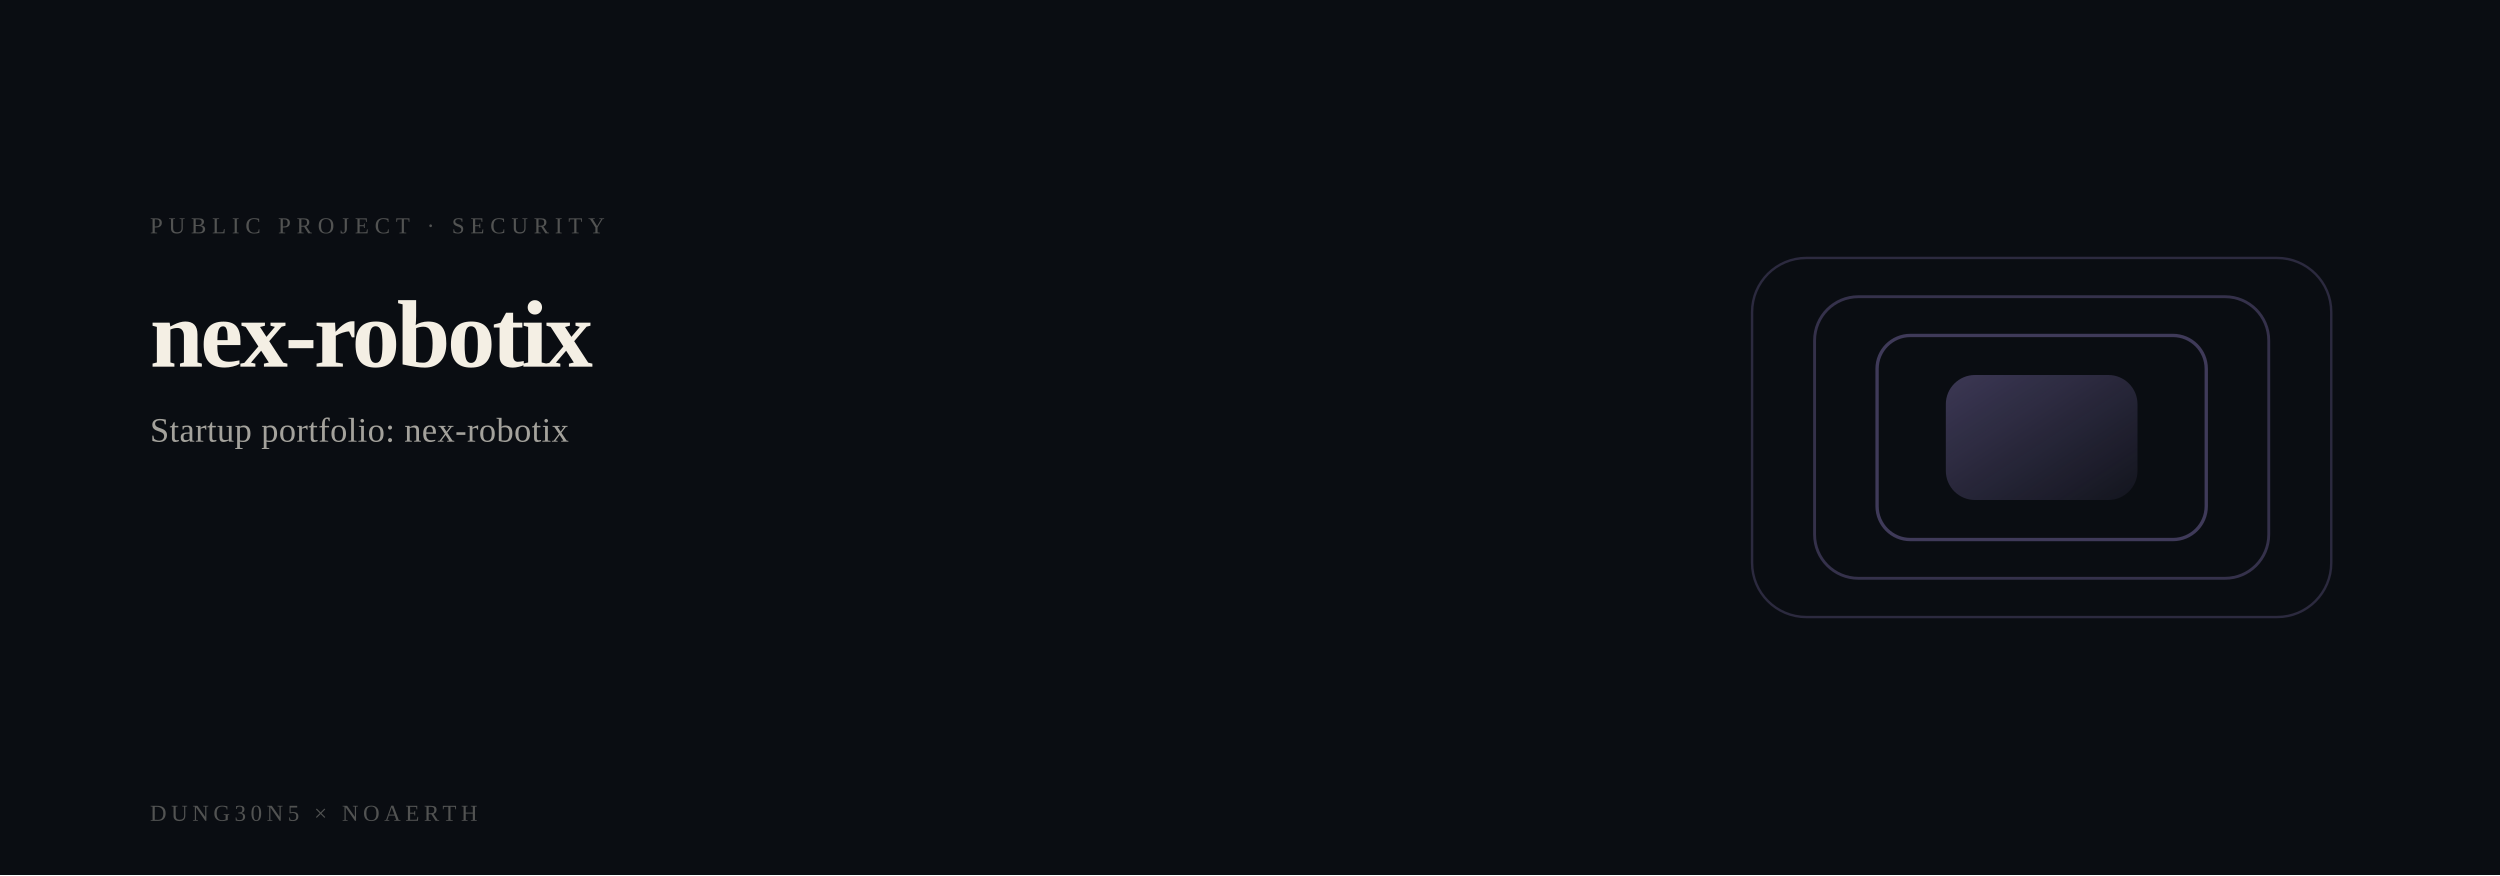
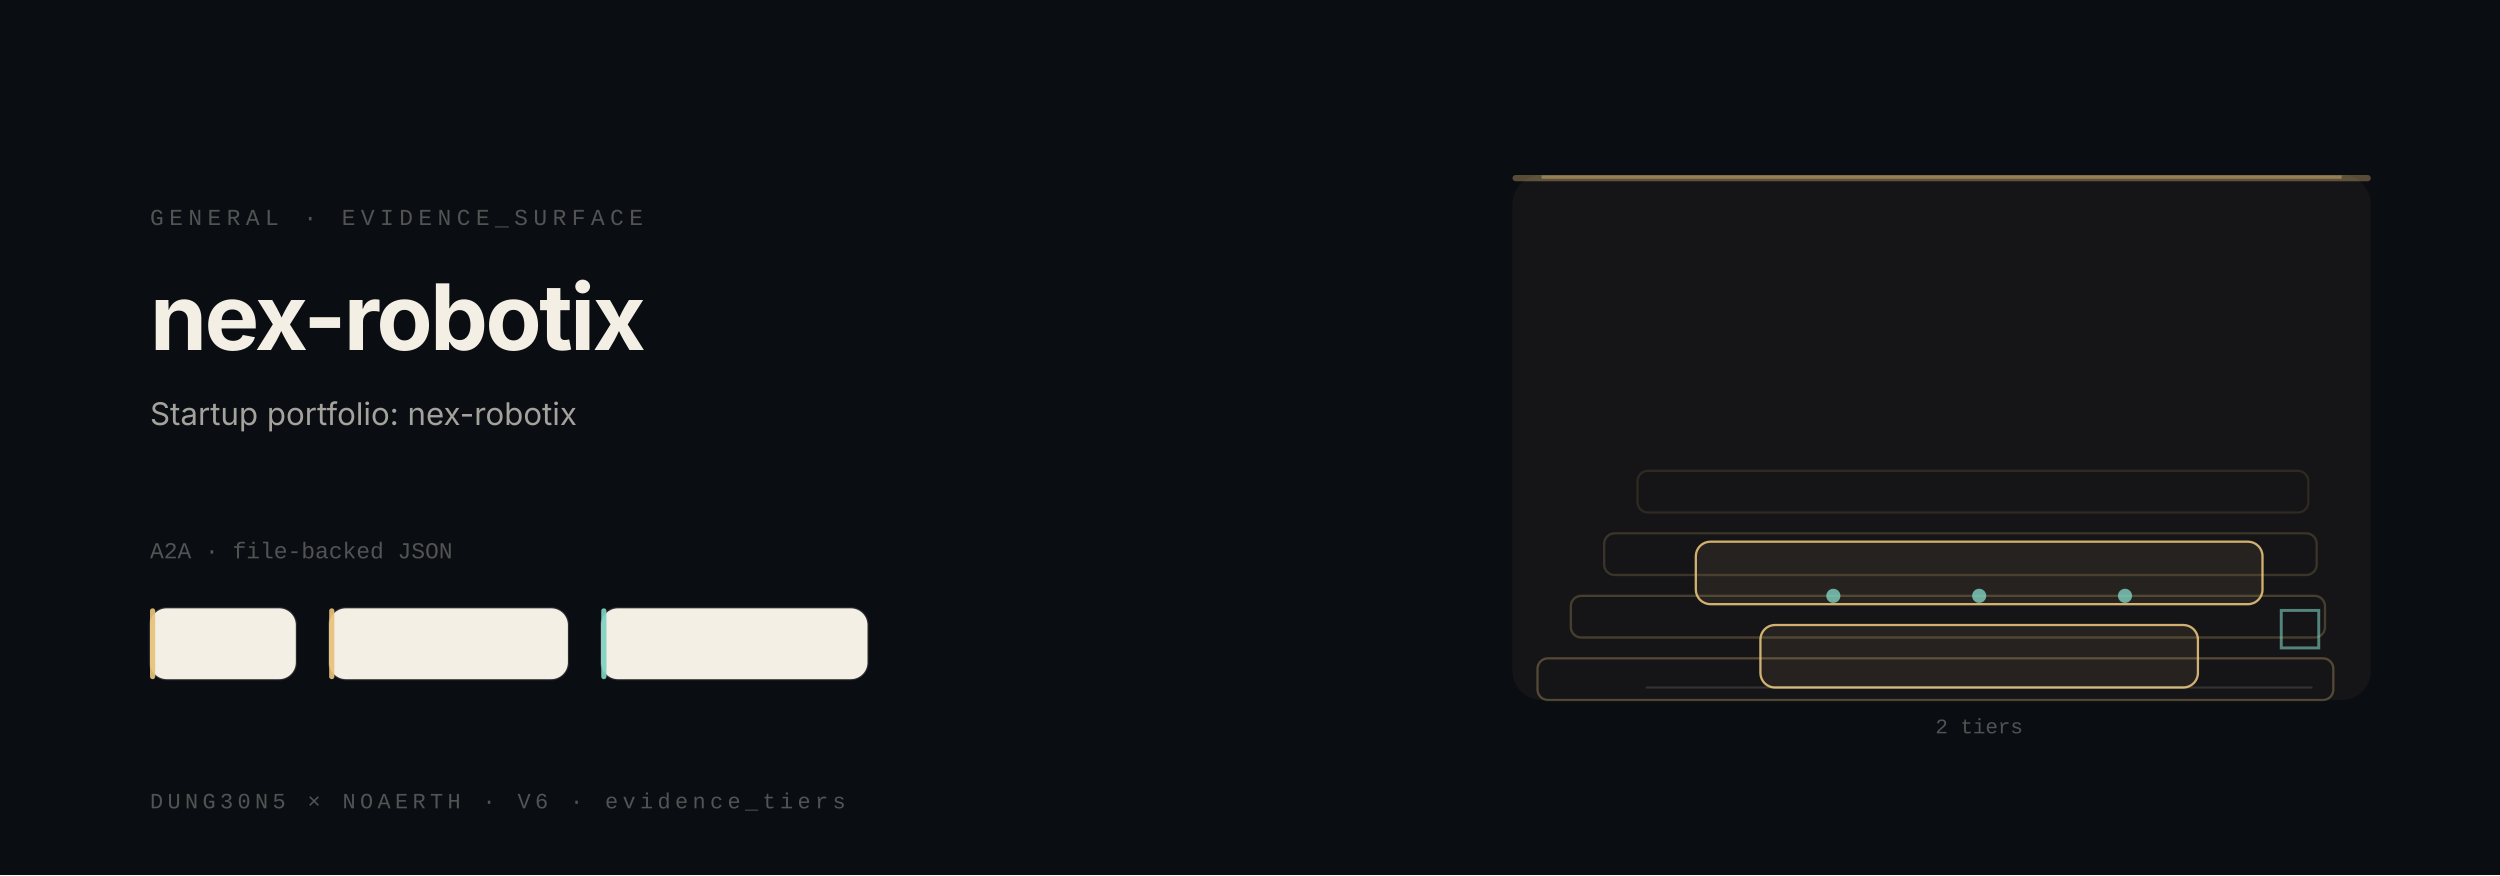
- <svg xmlns="http://www.w3.org/2000/svg" viewBox="0 0 1200 420" width="1200" height="420" role="img" aria-label="nex-robotix: nested policy frames with a visible boundary edge. Motion depicts policy surfaces assemble into a readable security posture.">
-   <defs>
-     <linearGradient id="hero-nex-robotix-dark-a" x1="0" y1="0" x2="1" y2="1">
-       <stop offset="0" stop-color="#9d8bd6" stop-opacity="0.85" />
-       <stop offset="1" stop-color="#9d8bd6" stop-opacity="0.15" />
-     </linearGradient>
-   </defs>
+ <svg xmlns="http://www.w3.org/2000/svg" viewBox="0 0 1200 420" width="1200" height="420" role="img" aria-label="nex-robotix: input → file-backed JSON → the returned value">
  <rect width="1200" height="420" fill="#0a0d12" />
-   <rect x="901" y="161.02" width="158" height="97.96" rx="16" fill="none" stroke="#9d8bd6" stroke-width="1.60" opacity="0.36" />
-   <rect x="871" y="142.42" width="218" height="135.16" rx="21" fill="none" stroke="#9d8bd6" stroke-width="1.38" opacity="0.29" />
-   <rect x="841" y="123.82" width="278" height="172.36" rx="26" fill="none" stroke="#9d8bd6" stroke-width="1.16" opacity="0.23" />
-   <rect x="934" y="180" width="92" height="60" rx="14" fill="url(#hero-nex-robotix-dark-a)" opacity="0.40" />
-   <text x="72" y="112" fill="#f4efe44f" font-size="11" letter-spacing="2.8">PUBLIC PROJECT · SECURITY</text>
-   <text x="72" y="176" fill="#f4efe4" font-size="46" font-weight="660" letter-spacing="-1.4">nex-robotix</text>
-   <text x="72" y="212" fill="#f4efe4a8" font-size="16.5" letter-spacing="0.2">Startup portfolio: nex-robotix</text>
-   <rect x="72" y="266" width="106" height="40" rx="9" fill="#f4efe4" fill-opacity="0.05" stroke="#f4efe424" stroke-width="1.1" opacity="0">
-     <animate attributeName="opacity" from="0" to="1" dur="0.5s" begin="0.50s" fill="freeze" />
-   </rect>
-   <rect x="72" y="266" width="2.5" height="40" rx="1.2" fill="#9d8bd6" opacity="0">
-     <animate attributeName="opacity" from="0" to="0.9" dur="0.5s" begin="0.50s" fill="freeze" />
-   </rect>
-   <text x="125" y="291" fill="#f4efe4" font-size="11.5" text-anchor="middle" font-family="ui-monospace,SFMono-Regular,Menlo,monospace" opacity="0">policy<animate attributeName="opacity" from="0" to="1" dur="0.5s" begin="0.65s" fill="freeze" />
-   </text>
-   <rect x="194" y="266" width="106" height="40" rx="9" fill="#f4efe4" fill-opacity="0.05" stroke="#f4efe424" stroke-width="1.1" opacity="0">
-     <animate attributeName="opacity" from="0" to="1" dur="0.5s" begin="1.00s" fill="freeze" />
-   </rect>
-   <rect x="194" y="266" width="2.5" height="40" rx="1.2" fill="#9d8bd6" opacity="0">
-     <animate attributeName="opacity" from="0" to="0.9" dur="0.5s" begin="1.00s" fill="freeze" />
-   </rect>
-   <text x="247" y="291" fill="#f4efe4" font-size="11.5" text-anchor="middle" font-family="ui-monospace,SFMono-Regular,Menlo,monospace" opacity="0">control<animate attributeName="opacity" from="0" to="1" dur="0.5s" begin="1.15s" fill="freeze" />
-   </text>
-   <rect x="316" y="266" width="106" height="40" rx="9" fill="#f4efe4" fill-opacity="0.05" stroke="#f4efe424" stroke-width="1.1" opacity="0">
-     <animate attributeName="opacity" from="0" to="1" dur="0.5s" begin="1.50s" fill="freeze" />
-   </rect>
-   <rect x="316" y="266" width="2.5" height="40" rx="1.2" fill="#e7c27a" opacity="0">
-     <animate attributeName="opacity" from="0" to="0.9" dur="0.5s" begin="1.50s" fill="freeze" />
-   </rect>
-   <text x="369" y="291" fill="#f4efe4" font-size="11.5" text-anchor="middle" font-family="ui-monospace,SFMono-Regular,Menlo,monospace" opacity="0">evidence<animate attributeName="opacity" from="0" to="1" dur="0.5s" begin="1.65s" fill="freeze" />
-   </text>
-   <text x="72" y="394" fill="#f4efe44f" font-size="11" letter-spacing="2.2">DUNG30N5 × NOAERTH</text>
+   <text x="72" y="108" font-family="ui-monospace, SFMono-Regular, Menlo, Monaco, Consolas, 'Liberation Mono', monospace" font-size="11" letter-spacing="2.6" fill="#f4efe44f">GENERAL · EVIDENCE_SURFACE</text>
+   <text x="72" y="168" font-family="-apple-system, BlinkMacSystemFont, 'Segoe UI', Inter, Helvetica, Arial, sans-serif" font-size="44" font-weight="660" letter-spacing="-1.2" fill="#f4efe4">nex-robotix</text>
+   <text x="72" y="204" font-family="-apple-system, BlinkMacSystemFont, 'Segoe UI', Inter, Helvetica, Arial, sans-serif" font-size="15" fill="#f4efe4a8">Startup portfolio: nex-robotix</text>
+   <text x="72" y="268" font-family="ui-monospace, SFMono-Regular, Menlo, Monaco, Consolas, 'Liberation Mono', monospace" font-size="11" fill="#f4efe44f">A2A · file-backed JSON</text>
+   <rect x="72.0" y="292.0" width="70.0" height="34.0" rx="8" fill="#f4efe4" stroke="#f4efe424" stroke-width="1.1" />
+   <rect x="72.0" y="292.0" width="2.5" height="34.0" rx="1.2" fill="#e7c27a" opacity="0.92" />
+   <text x="107.0" y="314" font-family="ui-monospace, SFMono-Regular, Menlo, Monaco, Consolas, 'Liberation Mono', monospace" font-size="11" fill="#f4efe4" fill-opacity="0.82" text-anchor="middle">input</text>
+   <rect x="158.0" y="292.0" width="114.6" height="34.0" rx="8" fill="#f4efe4" stroke="#f4efe424" stroke-width="1.1" />
+   <rect x="158.0" y="292.0" width="2.5" height="34.0" rx="1.2" fill="#e7c27a" opacity="0.92" />
+   <text x="215.3" y="314" font-family="ui-monospace, SFMono-Regular, Menlo, Monaco, Consolas, 'Liberation Mono', monospace" font-size="11" fill="#f4efe4" fill-opacity="0.82" text-anchor="middle">file-backed JSON</text>
+   <rect x="288.6" y="292.0" width="127.8" height="34.0" rx="8" fill="#f4efe4" stroke="#f4efe424" stroke-width="1.1" />
+   <rect x="288.6" y="292.0" width="2.5" height="34.0" rx="1.2" fill="#7fd1c1" opacity="0.92" />
+   <text x="352.5" y="314" font-family="ui-monospace, SFMono-Regular, Menlo, Monaco, Consolas, 'Liberation Mono', monospace" font-size="11" fill="#f4efe4" fill-opacity="0.82" text-anchor="middle">the returned val</text>
+   <rect x="726.0" y="84.0" width="412.0" height="252.0" rx="14" fill="#e7c27a" fill-opacity="0.05" />
+   <line x1="740.0" y1="85.0" x2="1124.0" y2="85.0" stroke="#e7c27a" stroke-width="1.6" opacity="0.4" />
+   <rect x="738.0" y="316.0" width="382.0" height="20" rx="5" fill="none" stroke="#e7c27a" stroke-width="1.1" opacity="0.30" />
+   <rect x="754.0" y="286.0" width="362.0" height="20" rx="5" fill="none" stroke="#e7c27a" stroke-width="1.1" opacity="0.24" />
+   <rect x="770.0" y="256.0" width="342.0" height="20" rx="5" fill="none" stroke="#e7c27a" stroke-width="1.1" opacity="0.18" />
+   <rect x="786.0" y="226.0" width="322.0" height="20" rx="5" fill="none" stroke="#e7c27a" stroke-width="1.1" opacity="0.12" />
+   <rect x="726.0" y="84.0" width="412.0" height="3" rx="1.5" fill="#e7c27a" opacity="0.35" />
+   <path d="M1095.0 293.0 h18 v18 h-18 z" fill="none" stroke="#7fd1c1" stroke-width="1.4" opacity="0.6" />
+   <rect x="845.0" y="300.0" width="210.0" height="30" rx="7" fill="#e7c27a" fill-opacity="0.09" stroke="#e7c27a" stroke-width="1.1" opacity="0.9" />
+   <rect x="814.0" y="260.0" width="272.0" height="30" rx="7" fill="#e7c27a" fill-opacity="0.09" stroke="#e7c27a" stroke-width="1.1" opacity="0.9" />
+   <circle cx="880" cy="286" r="3.4" fill="#7fd1c1" opacity="0.8" />
+   <circle cx="950" cy="286" r="3.4" fill="#7fd1c1" opacity="0.8" />
+   <circle cx="1020" cy="286" r="3.4" fill="#7fd1c1" opacity="0.8" />
+   <line x1="790" y1="330" x2="1110" y2="330" stroke="#f4efe424" stroke-width="1" />
+   <text x="950" y="352" font-family="ui-monospace, SFMono-Regular, Menlo, Monaco, Consolas, 'Liberation Mono', monospace" font-size="10" fill="#f4efe44f" text-anchor="middle">2 tiers</text>
+   <text x="72" y="388" font-family="ui-monospace, SFMono-Regular, Menlo, Monaco, Consolas, 'Liberation Mono', monospace" font-size="10.5" letter-spacing="2.1" fill="#f4efe44f">DUNG30N5 × NOAERTH · V6 · evidence_tiers</text>
</svg>
